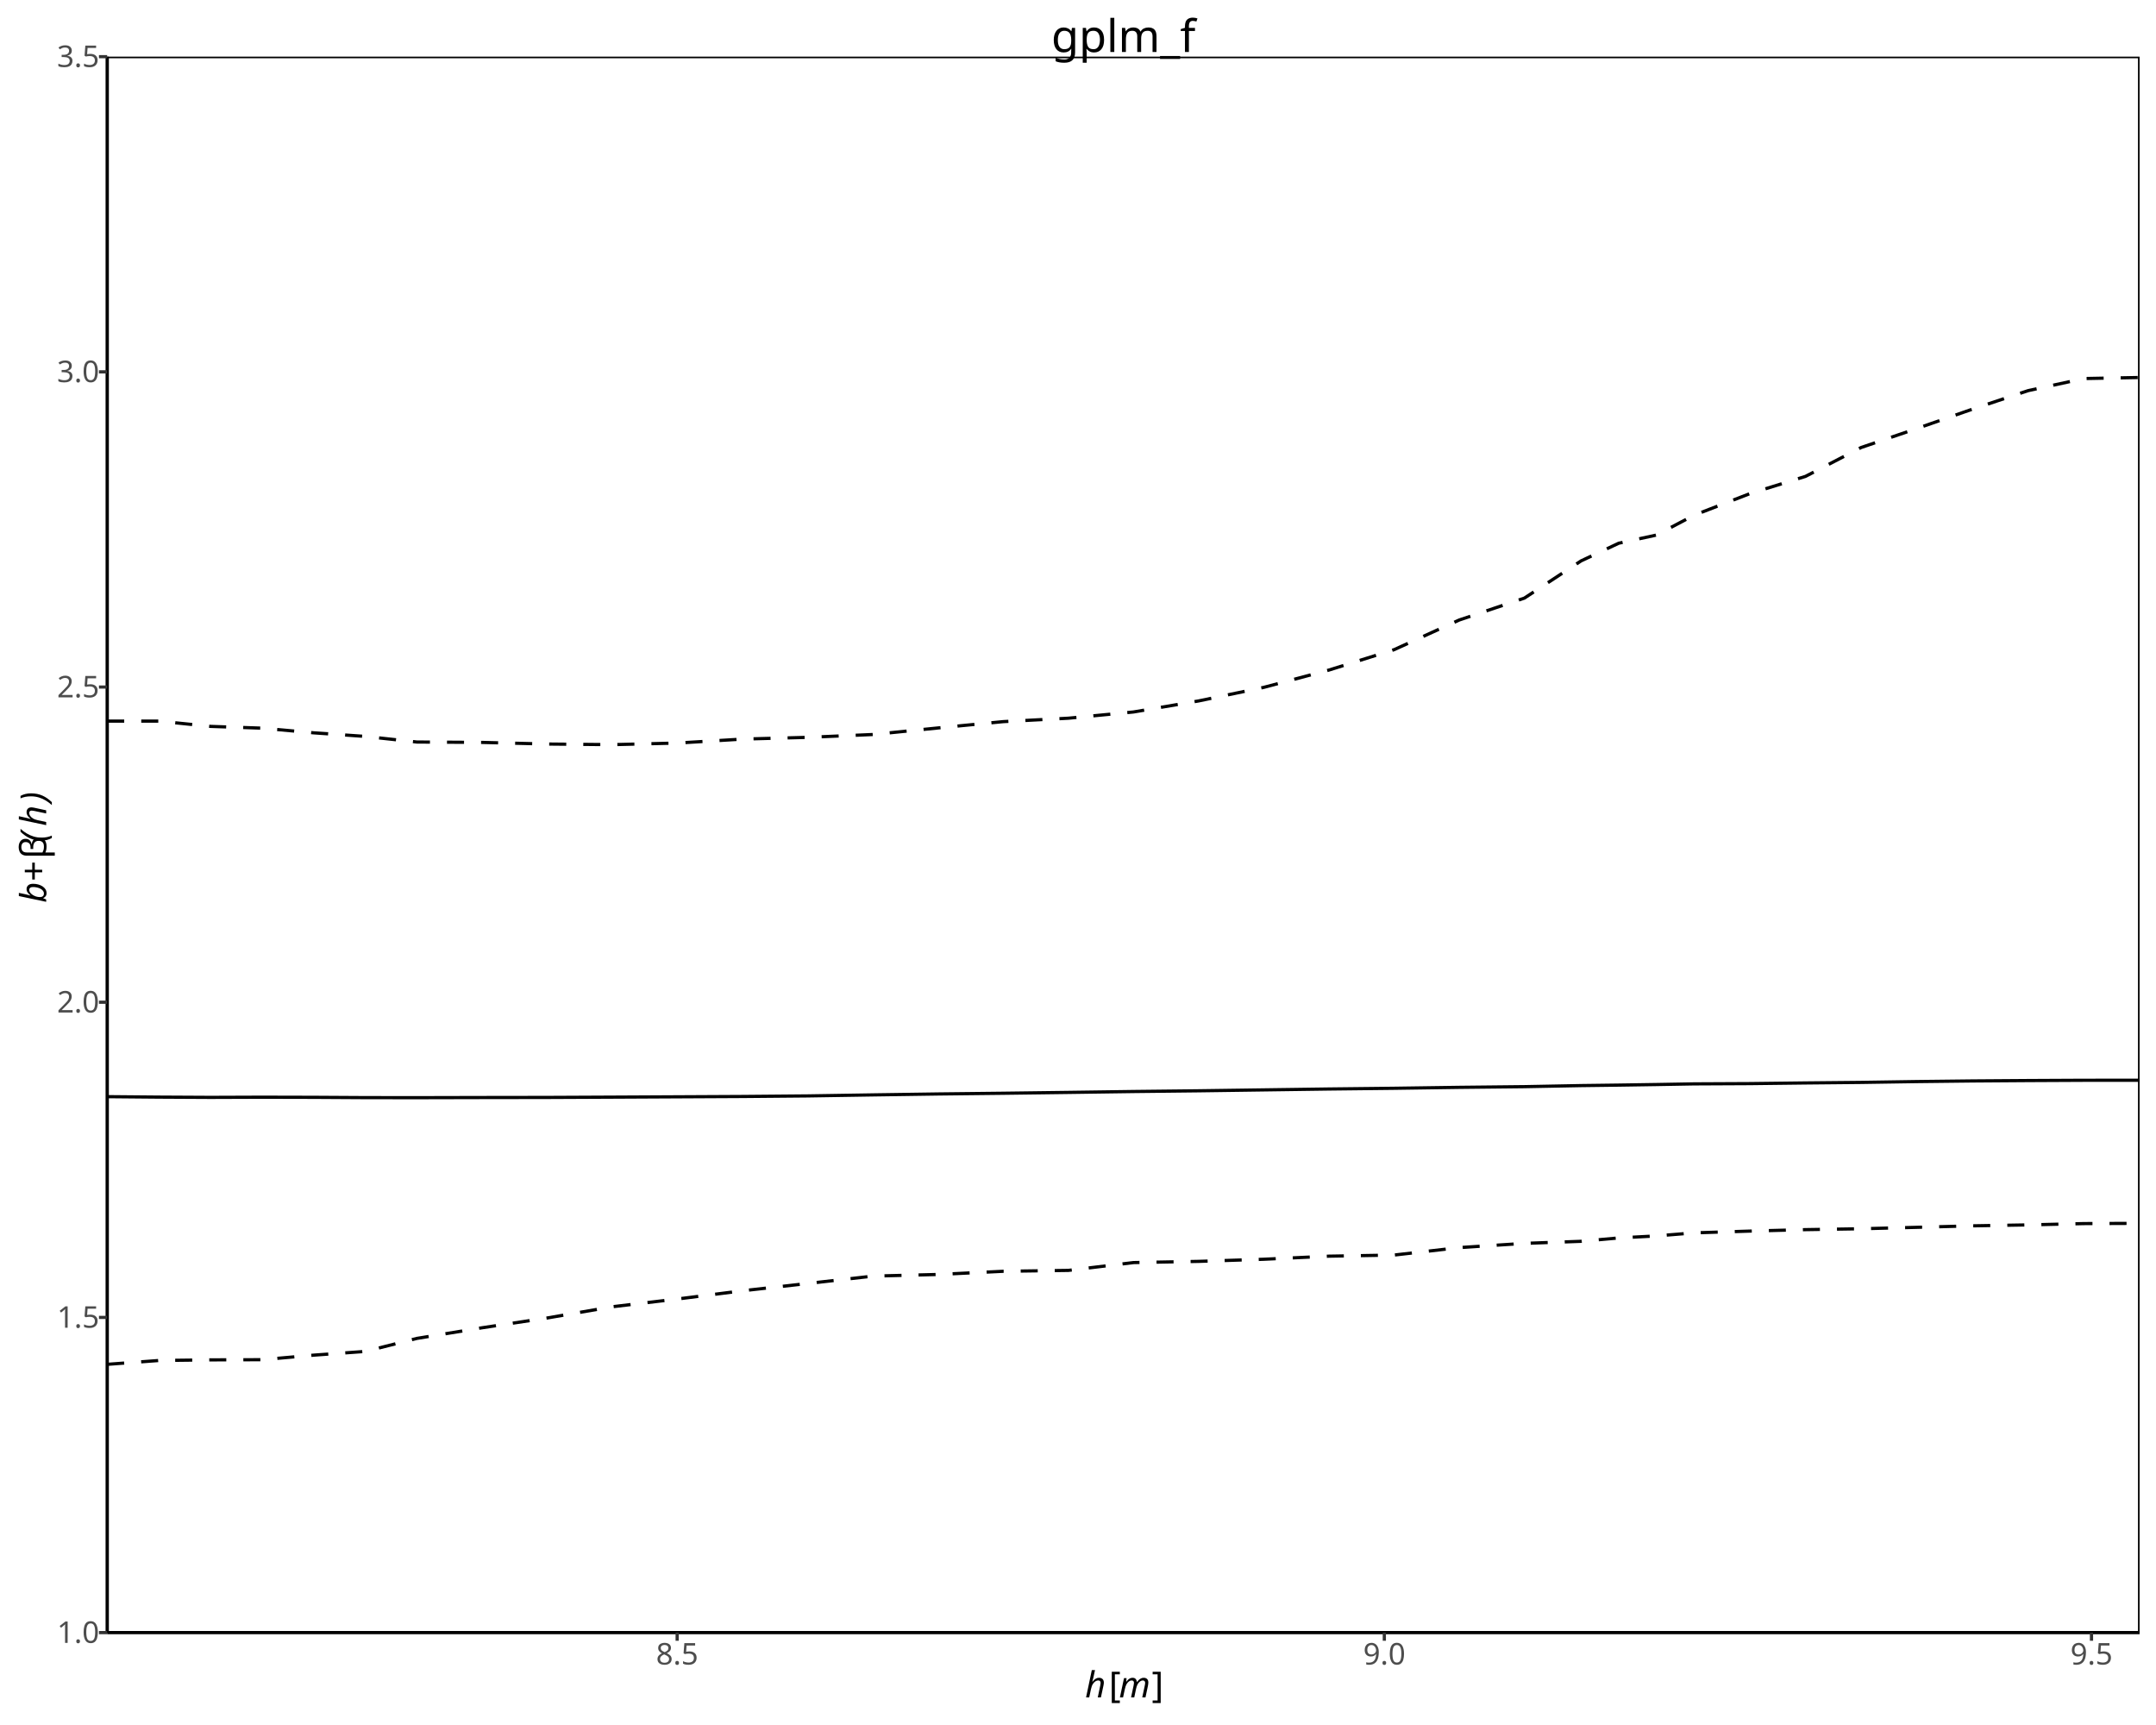
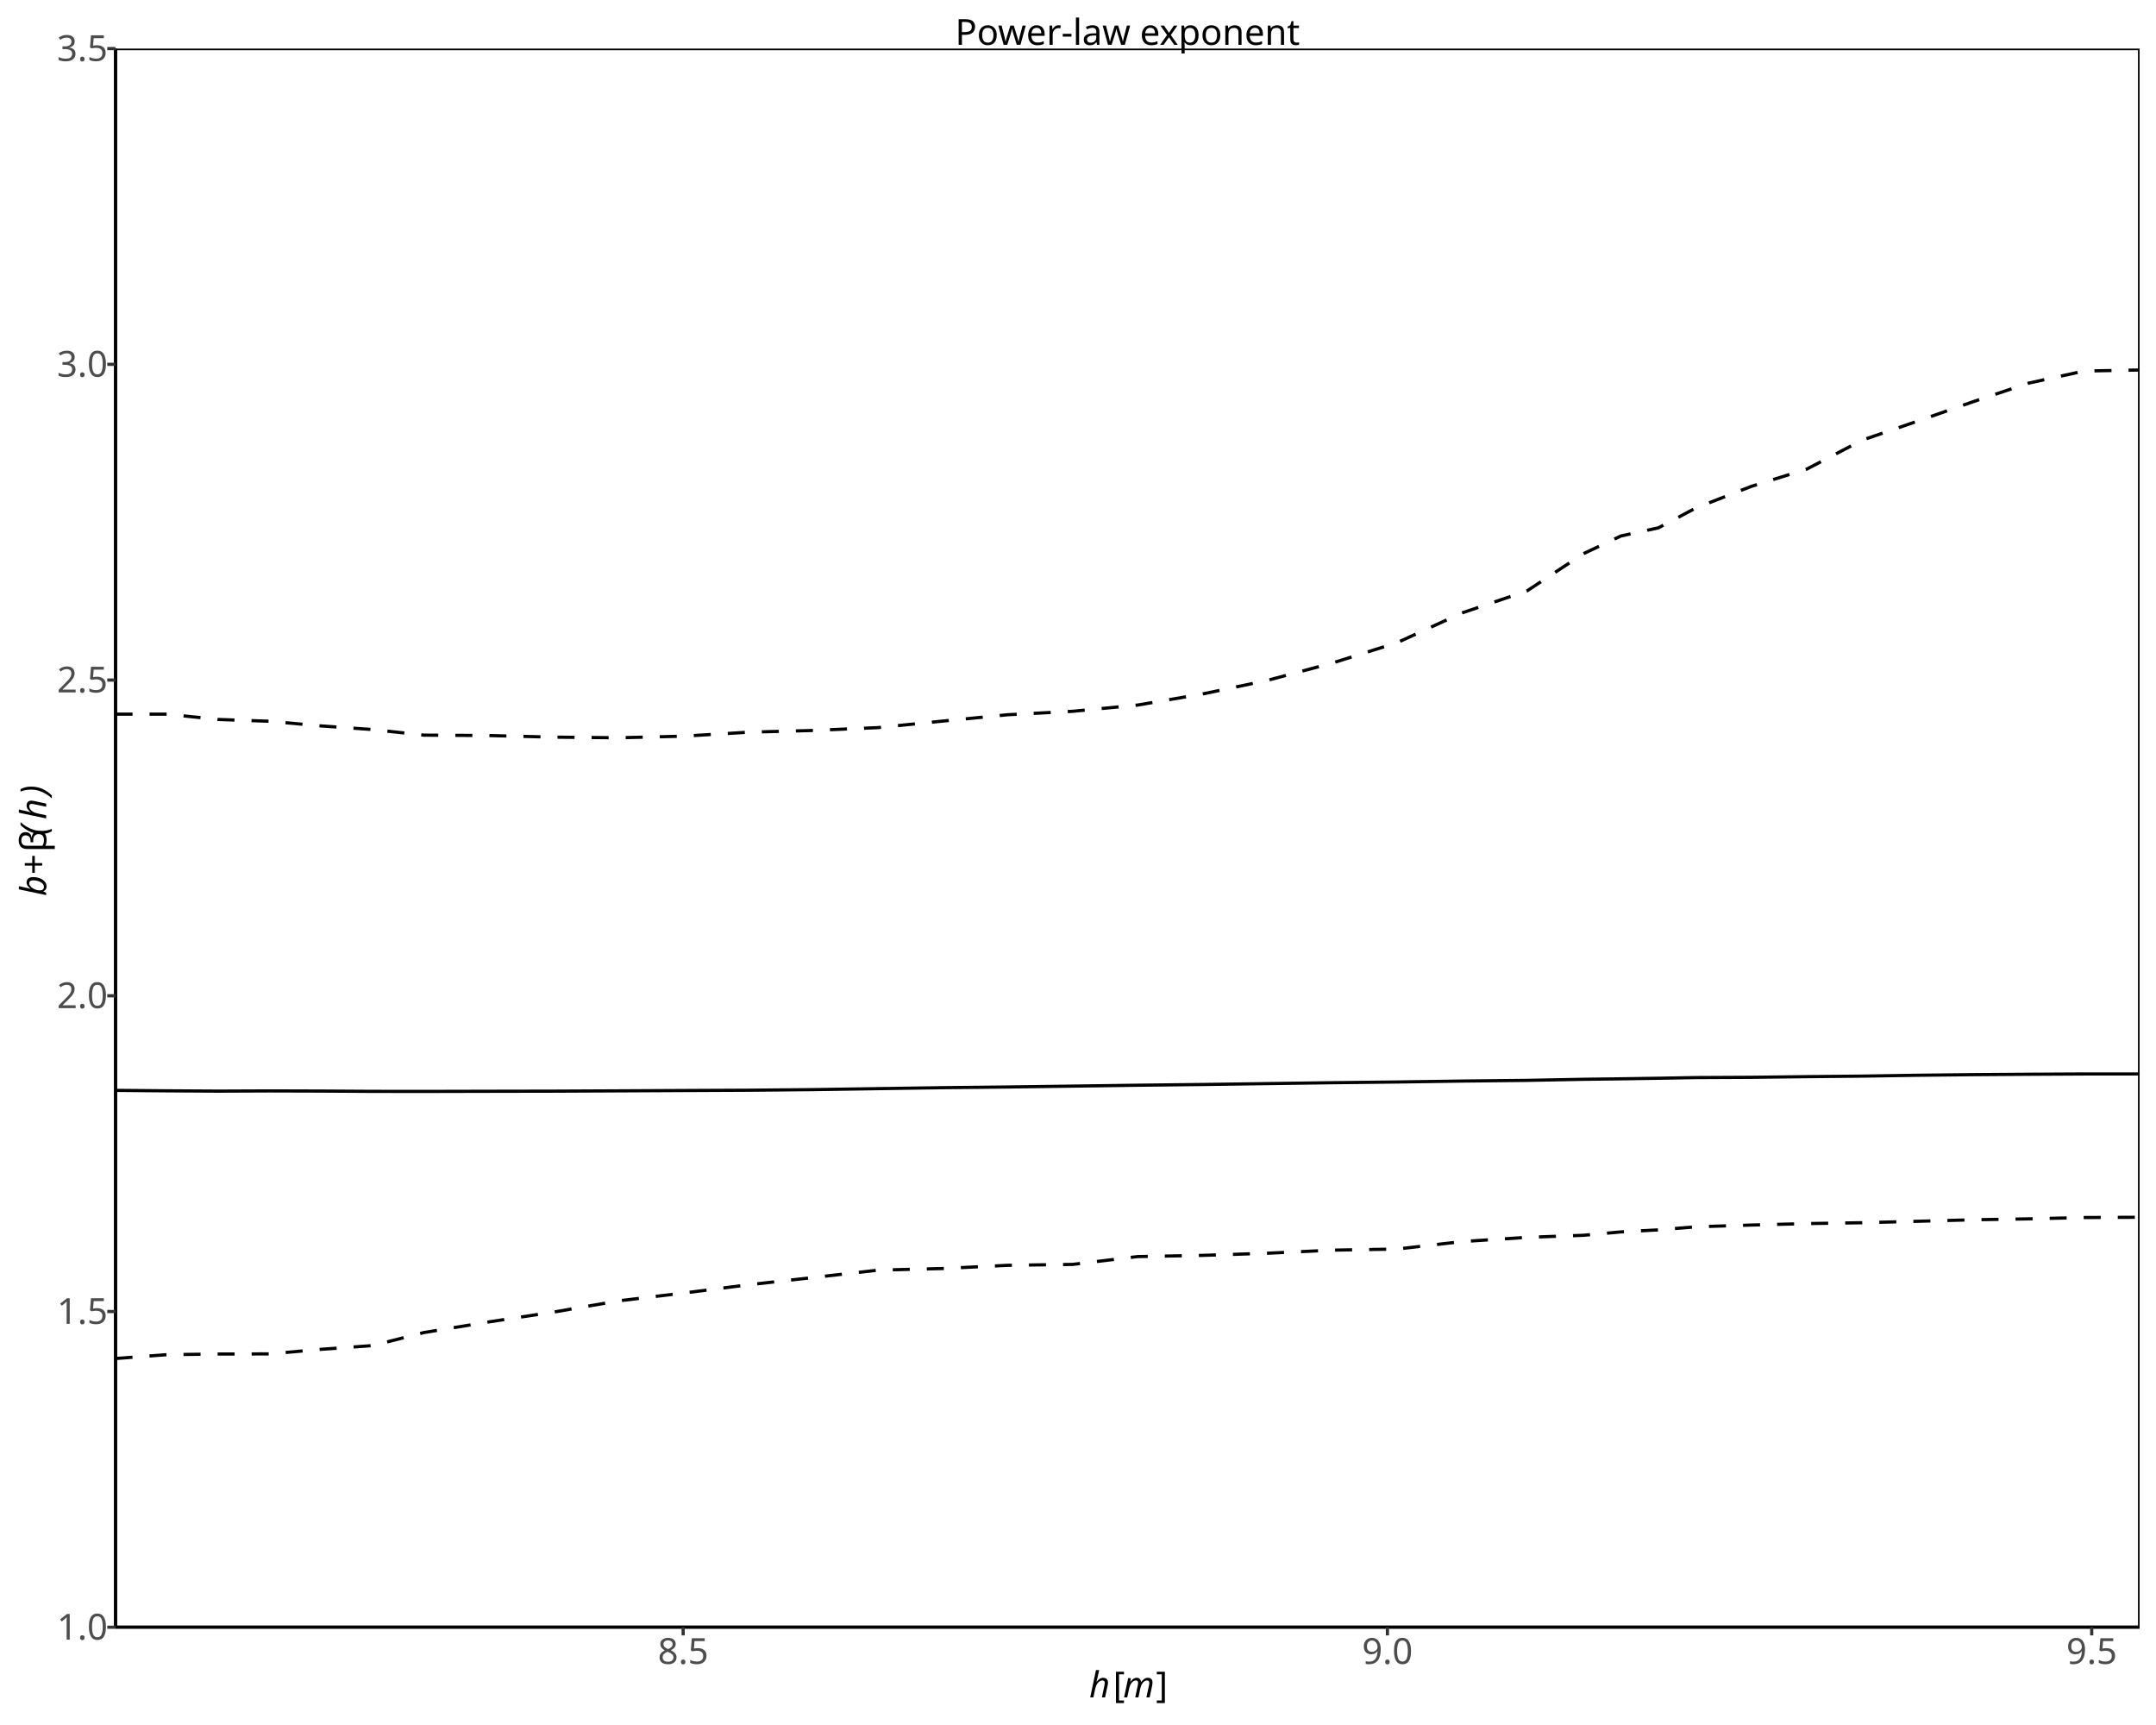
<svg xmlns="http://www.w3.org/2000/svg" class="svglite" data-engine-version="2.0" width="720.00pt" height="576.00pt" viewBox="0 0 720.00 576.00">
  <defs>
    <style type="text/css">
    .svglite line, .svglite polyline, .svglite polygon, .svglite path, .svglite rect, .svglite circle {
      fill: none;
      stroke: #000000;
      stroke-linecap: round;
      stroke-linejoin: round;
      stroke-miterlimit: 10.00;
    }
  </style>
  </defs>
  <rect width="100%" height="100%" style="stroke: none; fill: #FFFFFF;" />
  <defs>
    <clipPath id="cpMC4wMHw3MjAuMDB8MC4wMHw1NzYuMDA=">
      <rect x="0.00" y="0.00" width="720.00" height="576.00" />
    </clipPath>
  </defs>
  <g clip-path="url(#cpMC4wMHw3MjAuMDB8MC4wMHw1NzYuMDA=)">
    <rect x="0.00" y="0.00" width="720.00" height="576.00" style="stroke-width: 1.07; stroke: #FFFFFF; fill: #FFFFFF;" />
  </g>
  <defs>
-     <clipPath id="cpMzUuNzl8NzE0LjUyfDE4LjkyfDU0NS4xNA==">
-       <rect x="35.79" y="18.92" width="678.73" height="526.23" />
+     <clipPath id="cpMzguNTd8NzE0LjUyfDE2LjIzfDU0My4zNQ==">
+       <rect x="38.57" y="16.23" width="675.95" height="527.12" />
    </clipPath>
  </defs>
-   <g clip-path="url(#cpMzUuNzl8NzE0LjUyfDE4LjkyfDU0NS4xNA==)">
-     <rect x="35.79" y="18.92" width="678.73" height="526.23" style="stroke-width: 1.07; stroke: none; fill: #FFFFFF;" />
-     <polyline points="35.79,366.19 53.03,366.34 70.27,366.43 87.51,366.37 104.75,366.41 121.99,366.51 139.23,366.53 160.99,366.48 182.74,366.45 204.50,366.35 226.25,366.24 248.01,366.13 269.76,365.94 291.51,365.60 313.27,365.29 335.02,365.05 356.78,364.77 378.53,364.47 400.29,364.23 422.04,363.93 443.80,363.63 465.55,363.39 487.31,363.08 509.06,362.85 528.02,362.49 540.60,362.33 553.17,362.14 565.74,361.92 584.34,361.83 602.93,361.61 621.53,361.43 640.13,361.15 658.73,360.94 677.33,360.81 695.92,360.72 714.52,360.71 " style="stroke-width: 1.07; stroke-linecap: butt;" />
-     <polyline points="35.79,455.57 53.03,454.29 70.27,454.08 87.51,454.02 104.75,452.50 121.99,451.26 139.23,446.91 160.99,443.36 182.74,440.09 204.50,436.34 226.25,433.75 248.01,431.00 269.76,428.57 291.51,426.11 313.27,425.56 335.02,424.50 356.78,424.20 378.53,421.59 400.29,421.19 422.04,420.48 443.80,419.45 465.55,419.08 487.31,416.59 509.06,415.18 528.02,414.49 540.60,413.36 553.17,412.69 565.74,411.67 584.34,411.08 602.93,410.59 621.53,410.30 640.13,409.82 658.73,409.32 677.33,409.01 695.92,408.57 714.52,408.49 " style="stroke-width: 1.07; stroke-dasharray: 5.69,5.69; stroke-linecap: butt;" />
-     <polyline points="35.79,240.78 53.03,240.78 70.27,242.55 87.51,243.14 104.75,244.70 121.99,245.90 139.23,247.77 160.99,247.90 182.74,248.44 204.50,248.65 226.25,248.11 248.01,246.79 269.76,246.21 291.51,245.26 313.27,243.07 335.02,240.96 356.78,239.82 378.53,237.74 400.29,234.05 422.04,229.52 443.80,223.74 465.55,216.94 487.31,207.03 509.06,199.72 528.02,187.28 540.60,181.38 553.17,178.66 565.74,172.03 584.34,164.84 602.93,159.08 621.53,149.43 640.13,143.09 658.73,136.61 677.33,130.43 695.92,126.40 714.52,126.05 " style="stroke-width: 1.07; stroke-dasharray: 5.69,5.69; stroke-linecap: butt;" />
-     <rect x="35.79" y="18.92" width="678.73" height="526.23" style="stroke-width: 1.07;" />
+   <g clip-path="url(#cpMzguNTd8NzE0LjUyfDE2LjIzfDU0My4zNQ==)">
+     <rect x="38.57" y="16.23" width="675.95" height="527.12" style="stroke-width: 1.07; stroke: none; fill: #FFFFFF;" />
+     <polyline points="38.57,364.09 55.74,364.24 72.91,364.34 90.08,364.27 107.25,364.32 124.42,364.42 141.59,364.44 163.25,364.39 184.92,364.35 206.59,364.25 228.25,364.14 249.92,364.04 271.58,363.84 293.25,363.51 314.91,363.19 336.58,362.96 358.24,362.67 379.91,362.37 401.57,362.13 423.24,361.83 444.91,361.53 466.57,361.29 488.24,360.98 509.90,360.75 528.79,360.39 541.31,360.23 553.83,360.04 566.35,359.82 584.87,359.73 603.39,359.51 621.91,359.33 640.43,359.04 658.96,358.84 677.48,358.71 696.00,358.61 714.52,358.61 " style="stroke-width: 1.07; stroke-linecap: butt;" />
+     <polyline points="38.57,453.63 55.74,452.34 72.91,452.13 90.08,452.08 107.25,450.55 124.42,449.31 141.59,444.95 163.25,441.40 184.92,438.11 206.59,434.37 228.25,431.77 249.92,429.01 271.58,426.58 293.25,424.12 314.91,423.57 336.58,422.50 358.24,422.20 379.91,419.59 401.57,419.19 423.24,418.47 444.91,417.44 466.57,417.07 488.24,414.58 509.90,413.17 528.79,412.48 541.31,411.35 553.83,410.67 566.35,409.65 584.87,409.06 603.39,408.57 621.91,408.28 640.43,407.80 658.96,407.30 677.48,406.99 696.00,406.55 714.52,406.46 " style="stroke-width: 1.07; stroke-dasharray: 5.69,5.69; stroke-linecap: butt;" />
+     <polyline points="38.57,238.47 55.74,238.47 72.91,240.24 90.08,240.84 107.25,242.40 124.42,243.60 141.59,245.47 163.25,245.61 184.92,246.14 206.59,246.35 228.25,245.82 249.92,244.49 271.58,243.91 293.25,242.96 314.91,240.77 336.58,238.66 358.24,237.51 379.91,235.43 401.57,231.73 423.24,227.19 444.91,221.40 466.57,214.59 488.24,204.66 509.90,197.34 528.79,184.88 541.31,178.97 553.83,176.25 566.35,169.61 584.87,162.40 603.39,156.63 621.91,146.96 640.43,140.61 658.96,134.12 677.48,127.93 696.00,123.89 714.52,123.55 " style="stroke-width: 1.07; stroke-dasharray: 5.69,5.69; stroke-linecap: butt;" />
+     <rect x="38.57" y="16.23" width="675.95" height="527.12" style="stroke-width: 1.07;" />
  </g>
  <g clip-path="url(#cpMC4wMHw3MjAuMDB8MC4wMHw1NzYuMDA=)">
-     <polyline points="35.79,545.14 35.79,18.92 " style="stroke-width: 1.07; stroke-linecap: butt;" />
-     <text x="26.10" y="548.58" text-anchor="middle" style="font-size: 10.00px; fill: #4D4D4D; font-family: sans;" textLength="13.90px" lengthAdjust="spacingAndGlyphs">1.0</text>
-     <text x="26.10" y="443.34" text-anchor="middle" style="font-size: 10.00px; fill: #4D4D4D; font-family: sans;" textLength="13.90px" lengthAdjust="spacingAndGlyphs">1.5</text>
-     <text x="26.10" y="338.09" text-anchor="middle" style="font-size: 10.00px; fill: #4D4D4D; font-family: sans;" textLength="13.90px" lengthAdjust="spacingAndGlyphs">2.0</text>
-     <text x="26.10" y="232.85" text-anchor="middle" style="font-size: 10.00px; fill: #4D4D4D; font-family: sans;" textLength="13.90px" lengthAdjust="spacingAndGlyphs">2.5</text>
-     <text x="26.10" y="127.60" text-anchor="middle" style="font-size: 10.00px; fill: #4D4D4D; font-family: sans;" textLength="13.90px" lengthAdjust="spacingAndGlyphs">3.0</text>
-     <text x="26.10" y="22.36" text-anchor="middle" style="font-size: 10.00px; fill: #4D4D4D; font-family: sans;" textLength="13.90px" lengthAdjust="spacingAndGlyphs">3.5</text>
-     <polyline points="33.05,545.14 35.79,545.14 " style="stroke-width: 1.07; stroke: #333333; stroke-linecap: butt;" />
-     <polyline points="33.05,439.90 35.79,439.90 " style="stroke-width: 1.07; stroke: #333333; stroke-linecap: butt;" />
-     <polyline points="33.05,334.65 35.79,334.65 " style="stroke-width: 1.07; stroke: #333333; stroke-linecap: butt;" />
-     <polyline points="33.05,229.41 35.79,229.41 " style="stroke-width: 1.07; stroke: #333333; stroke-linecap: butt;" />
-     <polyline points="33.05,124.16 35.79,124.16 " style="stroke-width: 1.07; stroke: #333333; stroke-linecap: butt;" />
-     <polyline points="33.05,18.92 35.79,18.92 " style="stroke-width: 1.07; stroke: #333333; stroke-linecap: butt;" />
-     <polyline points="35.79,545.14 714.52,545.14 " style="stroke-width: 1.07; stroke-linecap: butt;" />
-     <polyline points="226.14,547.88 226.14,545.14 " style="stroke-width: 1.07; stroke: #333333; stroke-linecap: butt;" />
-     <polyline points="462.30,547.88 462.30,545.14 " style="stroke-width: 1.07; stroke: #333333; stroke-linecap: butt;" />
-     <polyline points="698.46,547.88 698.46,545.14 " style="stroke-width: 1.07; stroke: #333333; stroke-linecap: butt;" />
-     <text x="226.14" y="555.80" text-anchor="middle" style="font-size: 10.00px; fill: #4D4D4D; font-family: sans;" textLength="13.90px" lengthAdjust="spacingAndGlyphs">8.5</text>
-     <text x="462.30" y="555.80" text-anchor="middle" style="font-size: 10.00px; fill: #4D4D4D; font-family: sans;" textLength="13.90px" lengthAdjust="spacingAndGlyphs">9.0</text>
-     <text x="698.46" y="555.80" text-anchor="middle" style="font-size: 10.00px; fill: #4D4D4D; font-family: sans;" textLength="13.90px" lengthAdjust="spacingAndGlyphs">9.5</text>
-     <text x="362.35" y="566.78" style="font-size: 12.00px; font-style: italic; font-family: sans;" textLength="6.67px" lengthAdjust="spacingAndGlyphs">h</text>
-     <text x="370.33" y="566.78" style="font-size: 12.00px; font-family: sans;" textLength="3.33px" lengthAdjust="spacingAndGlyphs">[</text>
-     <text x="373.66" y="566.78" style="font-size: 12.00px; font-style: italic; font-family: sans;" textLength="10.00px" lengthAdjust="spacingAndGlyphs">m</text>
-     <text x="384.63" y="566.78" style="font-size: 12.00px; font-family: sans;" textLength="3.33px" lengthAdjust="spacingAndGlyphs">]</text>
-     <text transform="translate(15.42,301.47) rotate(-90)" style="font-size: 12.00px; font-style: italic; font-family: sans;" textLength="13.69px" lengthAdjust="spacingAndGlyphs">b+</text>
-     <text transform="translate(15.42,286.74) rotate(-90)" style="font-size: 12.00px; font-family: sans;" textLength="5.57px" lengthAdjust="spacingAndGlyphs">β</text>
-     <text transform="translate(15.42,281.17) rotate(-90)" style="font-size: 12.00px; font-style: italic; font-family: sans;" textLength="4.00px" lengthAdjust="spacingAndGlyphs">(</text>
-     <text transform="translate(15.42,275.87) rotate(-90)" style="font-size: 12.00px; font-style: italic; font-family: sans;" textLength="6.67px" lengthAdjust="spacingAndGlyphs">h</text>
-     <text transform="translate(15.42,267.89) rotate(-90)" style="font-size: 12.00px; font-style: italic; font-family: sans;" textLength="4.00px" lengthAdjust="spacingAndGlyphs">)</text>
-     <text x="375.16" y="17.36" text-anchor="middle" style="font-size: 15.00px; font-family: sans;" textLength="45.03px" lengthAdjust="spacingAndGlyphs">gplm_f</text>
+     <polyline points="38.57,543.35 38.57,16.23 " style="stroke-width: 1.07; stroke-linecap: butt;" />
+     <text x="27.49" y="547.48" text-anchor="middle" style="font-size: 12.00px; fill: #4D4D4D; font-family: sans;" textLength="16.68px" lengthAdjust="spacingAndGlyphs">1.0</text>
+     <text x="27.49" y="442.06" text-anchor="middle" style="font-size: 12.00px; fill: #4D4D4D; font-family: sans;" textLength="16.68px" lengthAdjust="spacingAndGlyphs">1.5</text>
+     <text x="27.49" y="336.63" text-anchor="middle" style="font-size: 12.00px; fill: #4D4D4D; font-family: sans;" textLength="16.68px" lengthAdjust="spacingAndGlyphs">2.0</text>
+     <text x="27.49" y="231.21" text-anchor="middle" style="font-size: 12.00px; fill: #4D4D4D; font-family: sans;" textLength="16.68px" lengthAdjust="spacingAndGlyphs">2.5</text>
+     <text x="27.49" y="125.78" text-anchor="middle" style="font-size: 12.00px; fill: #4D4D4D; font-family: sans;" textLength="16.68px" lengthAdjust="spacingAndGlyphs">3.0</text>
+     <text x="27.49" y="20.36" text-anchor="middle" style="font-size: 12.00px; fill: #4D4D4D; font-family: sans;" textLength="16.68px" lengthAdjust="spacingAndGlyphs">3.5</text>
+     <polyline points="35.83,543.35 38.57,543.35 " style="stroke-width: 1.07; stroke: #333333; stroke-linecap: butt;" />
+     <polyline points="35.83,437.93 38.57,437.93 " style="stroke-width: 1.07; stroke: #333333; stroke-linecap: butt;" />
+     <polyline points="35.83,332.50 38.57,332.50 " style="stroke-width: 1.07; stroke: #333333; stroke-linecap: butt;" />
+     <polyline points="35.83,227.08 38.57,227.08 " style="stroke-width: 1.07; stroke: #333333; stroke-linecap: butt;" />
+     <polyline points="35.83,121.65 38.57,121.65 " style="stroke-width: 1.07; stroke: #333333; stroke-linecap: butt;" />
+     <polyline points="35.83,16.23 38.57,16.23 " style="stroke-width: 1.07; stroke: #333333; stroke-linecap: butt;" />
+     <polyline points="38.57,543.35 714.52,543.35 " style="stroke-width: 1.07; stroke-linecap: butt;" />
+     <polyline points="228.14,546.09 228.14,543.35 " style="stroke-width: 1.07; stroke: #333333; stroke-linecap: butt;" />
+     <polyline points="463.33,546.09 463.33,543.35 " style="stroke-width: 1.07; stroke: #333333; stroke-linecap: butt;" />
+     <polyline points="698.53,546.09 698.53,543.35 " style="stroke-width: 1.07; stroke: #333333; stroke-linecap: butt;" />
+     <text x="228.14" y="555.59" text-anchor="middle" style="font-size: 12.00px; fill: #4D4D4D; font-family: sans;" textLength="16.68px" lengthAdjust="spacingAndGlyphs">8.5</text>
+     <text x="463.33" y="555.59" text-anchor="middle" style="font-size: 12.00px; fill: #4D4D4D; font-family: sans;" textLength="16.68px" lengthAdjust="spacingAndGlyphs">9.0</text>
+     <text x="698.53" y="555.59" text-anchor="middle" style="font-size: 12.00px; fill: #4D4D4D; font-family: sans;" textLength="16.68px" lengthAdjust="spacingAndGlyphs">9.5</text>
+     <text x="363.74" y="566.78" style="font-size: 12.00px; font-style: italic; font-family: sans;" textLength="6.67px" lengthAdjust="spacingAndGlyphs">h</text>
+     <text x="371.72" y="566.78" style="font-size: 12.00px; font-family: sans;" textLength="3.33px" lengthAdjust="spacingAndGlyphs">[</text>
+     <text x="375.05" y="566.78" style="font-size: 12.00px; font-style: italic; font-family: sans;" textLength="10.00px" lengthAdjust="spacingAndGlyphs">m</text>
+     <text x="386.02" y="566.78" style="font-size: 12.00px; font-family: sans;" textLength="3.33px" lengthAdjust="spacingAndGlyphs">]</text>
+     <text transform="translate(15.42,299.23) rotate(-90)" style="font-size: 12.00px; font-style: italic; font-family: sans;" textLength="13.69px" lengthAdjust="spacingAndGlyphs">b+</text>
+     <text transform="translate(15.42,284.50) rotate(-90)" style="font-size: 12.00px; font-family: sans;" textLength="5.57px" lengthAdjust="spacingAndGlyphs">β</text>
+     <text transform="translate(15.42,278.93) rotate(-90)" style="font-size: 12.00px; font-style: italic; font-family: sans;" textLength="4.00px" lengthAdjust="spacingAndGlyphs">(</text>
+     <text transform="translate(15.42,273.63) rotate(-90)" style="font-size: 12.00px; font-style: italic; font-family: sans;" textLength="6.67px" lengthAdjust="spacingAndGlyphs">h</text>
+     <text transform="translate(15.42,265.65) rotate(-90)" style="font-size: 12.00px; font-style: italic; font-family: sans;" textLength="4.00px" lengthAdjust="spacingAndGlyphs">)</text>
+     <text x="376.55" y="14.98" text-anchor="middle" style="font-size: 12.00px; font-family: sans;" textLength="108.74px" lengthAdjust="spacingAndGlyphs">Power-law exponent</text>
  </g>
</svg>
